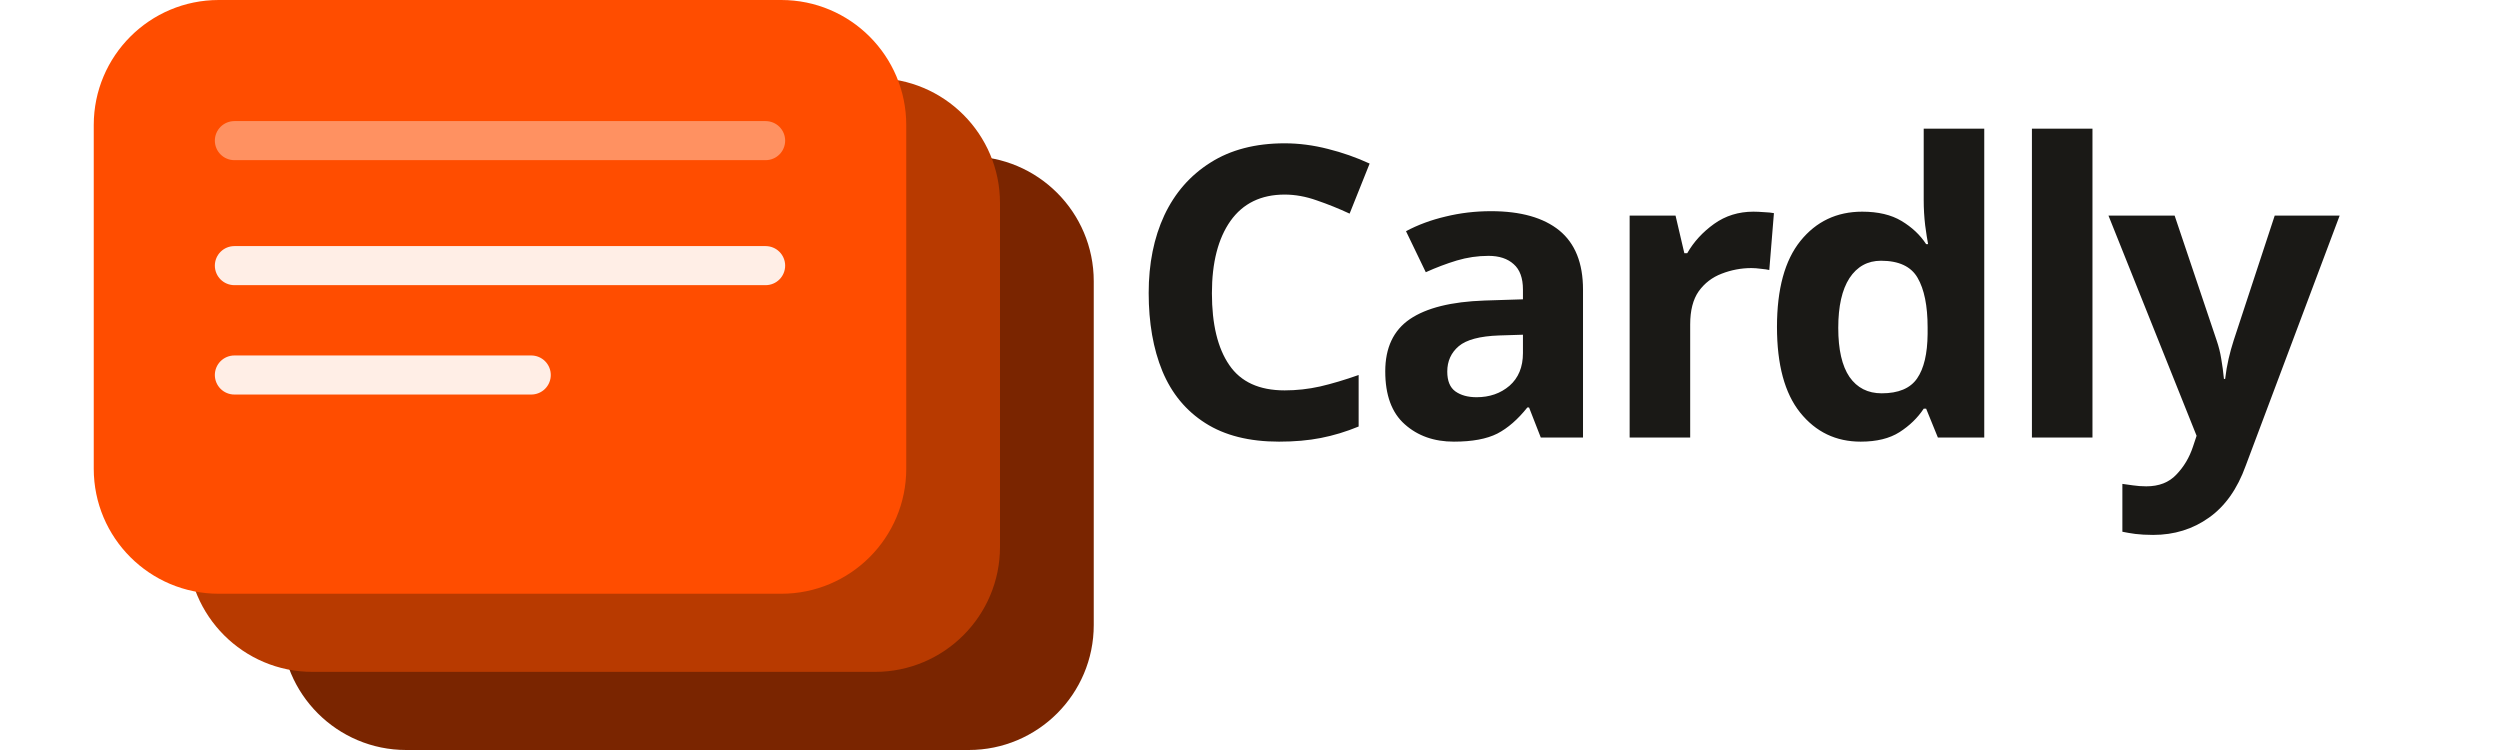
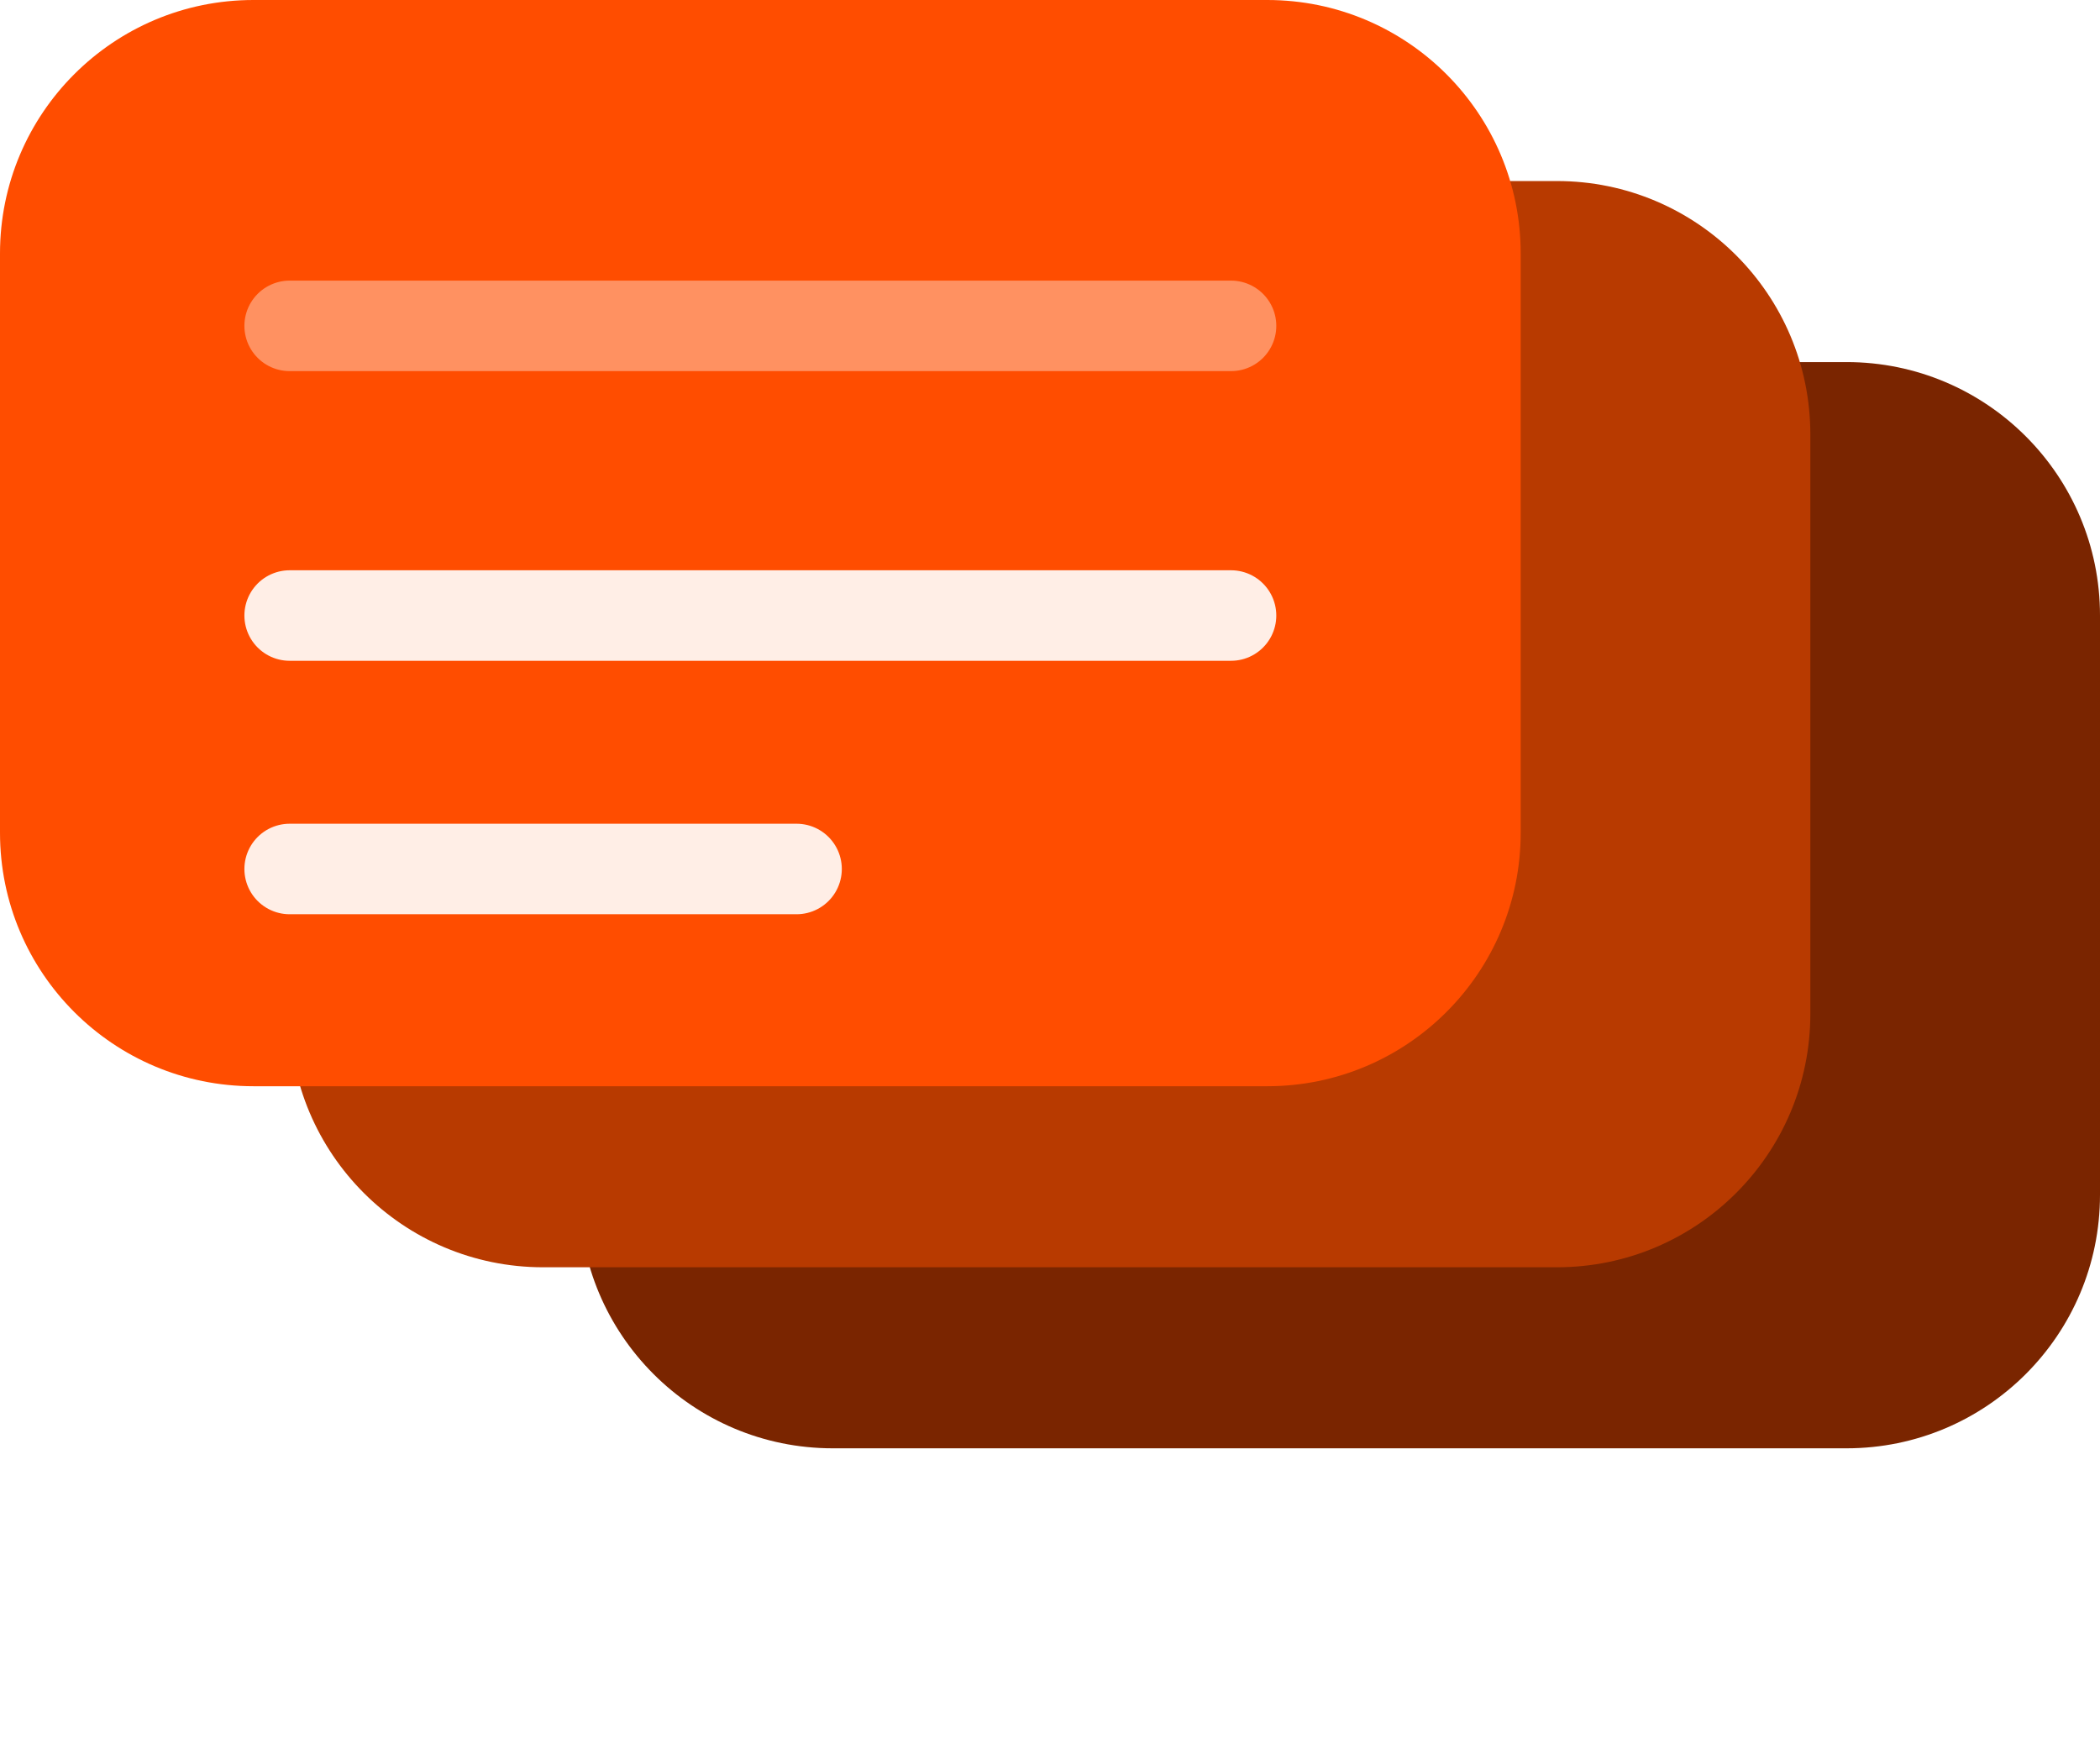
- <svg xmlns="http://www.w3.org/2000/svg" viewBox="0 0 160 48" width="160" height="48">
-   <rect x="18" y="10" width="52" height="38" rx="8" fill="#7a2500" />
-   <rect x="12" y="5" width="52" height="38" rx="8" fill="#b83a00" />
-   <rect x="6" y="0" width="52" height="38" rx="8" fill="#ff4d00" />
-   <line x1="15" y1="9" x2="49" y2="9" stroke="rgba(255,255,255,0.38)" stroke-width="2.5" stroke-linecap="round" />
-   <line x1="15" y1="17" x2="49" y2="17" stroke="rgba(255,255,255,0.9)" stroke-width="2.5" stroke-linecap="round" />
-   <line x1="15" y1="24" x2="34" y2="24" stroke="rgba(255,255,255,0.9)" stroke-width="2.5" stroke-linecap="round" />
-   <text x="72" y="28" font-family="Arial Black, sans-serif" font-size="26" font-weight="900" fill="#1a1916" letter-spacing="-1">Cardly</text>
+ <svg xmlns="http://www.w3.org/2000/svg" viewBox="0 0 58 48" width="58" height="48">
+   <rect x="16" y="10" width="42" height="30" rx="7" fill="#7a2500" />
+   <rect x="8" y="5" width="42" height="30" rx="7" fill="#b83a00" />
+   <rect x="0" y="0" width="42" height="30" rx="7" fill="#ff4d00" />
+   <line x1="8" y1="9" x2="34" y2="9" stroke="rgba(255,255,255,0.38)" stroke-width="2.5" stroke-linecap="round" />
+   <line x1="8" y1="17" x2="34" y2="17" stroke="rgba(255,255,255,0.9)" stroke-width="2.5" stroke-linecap="round" />
+   <line x1="8" y1="24" x2="22" y2="24" stroke="rgba(255,255,255,0.9)" stroke-width="2.5" stroke-linecap="round" />
</svg>
